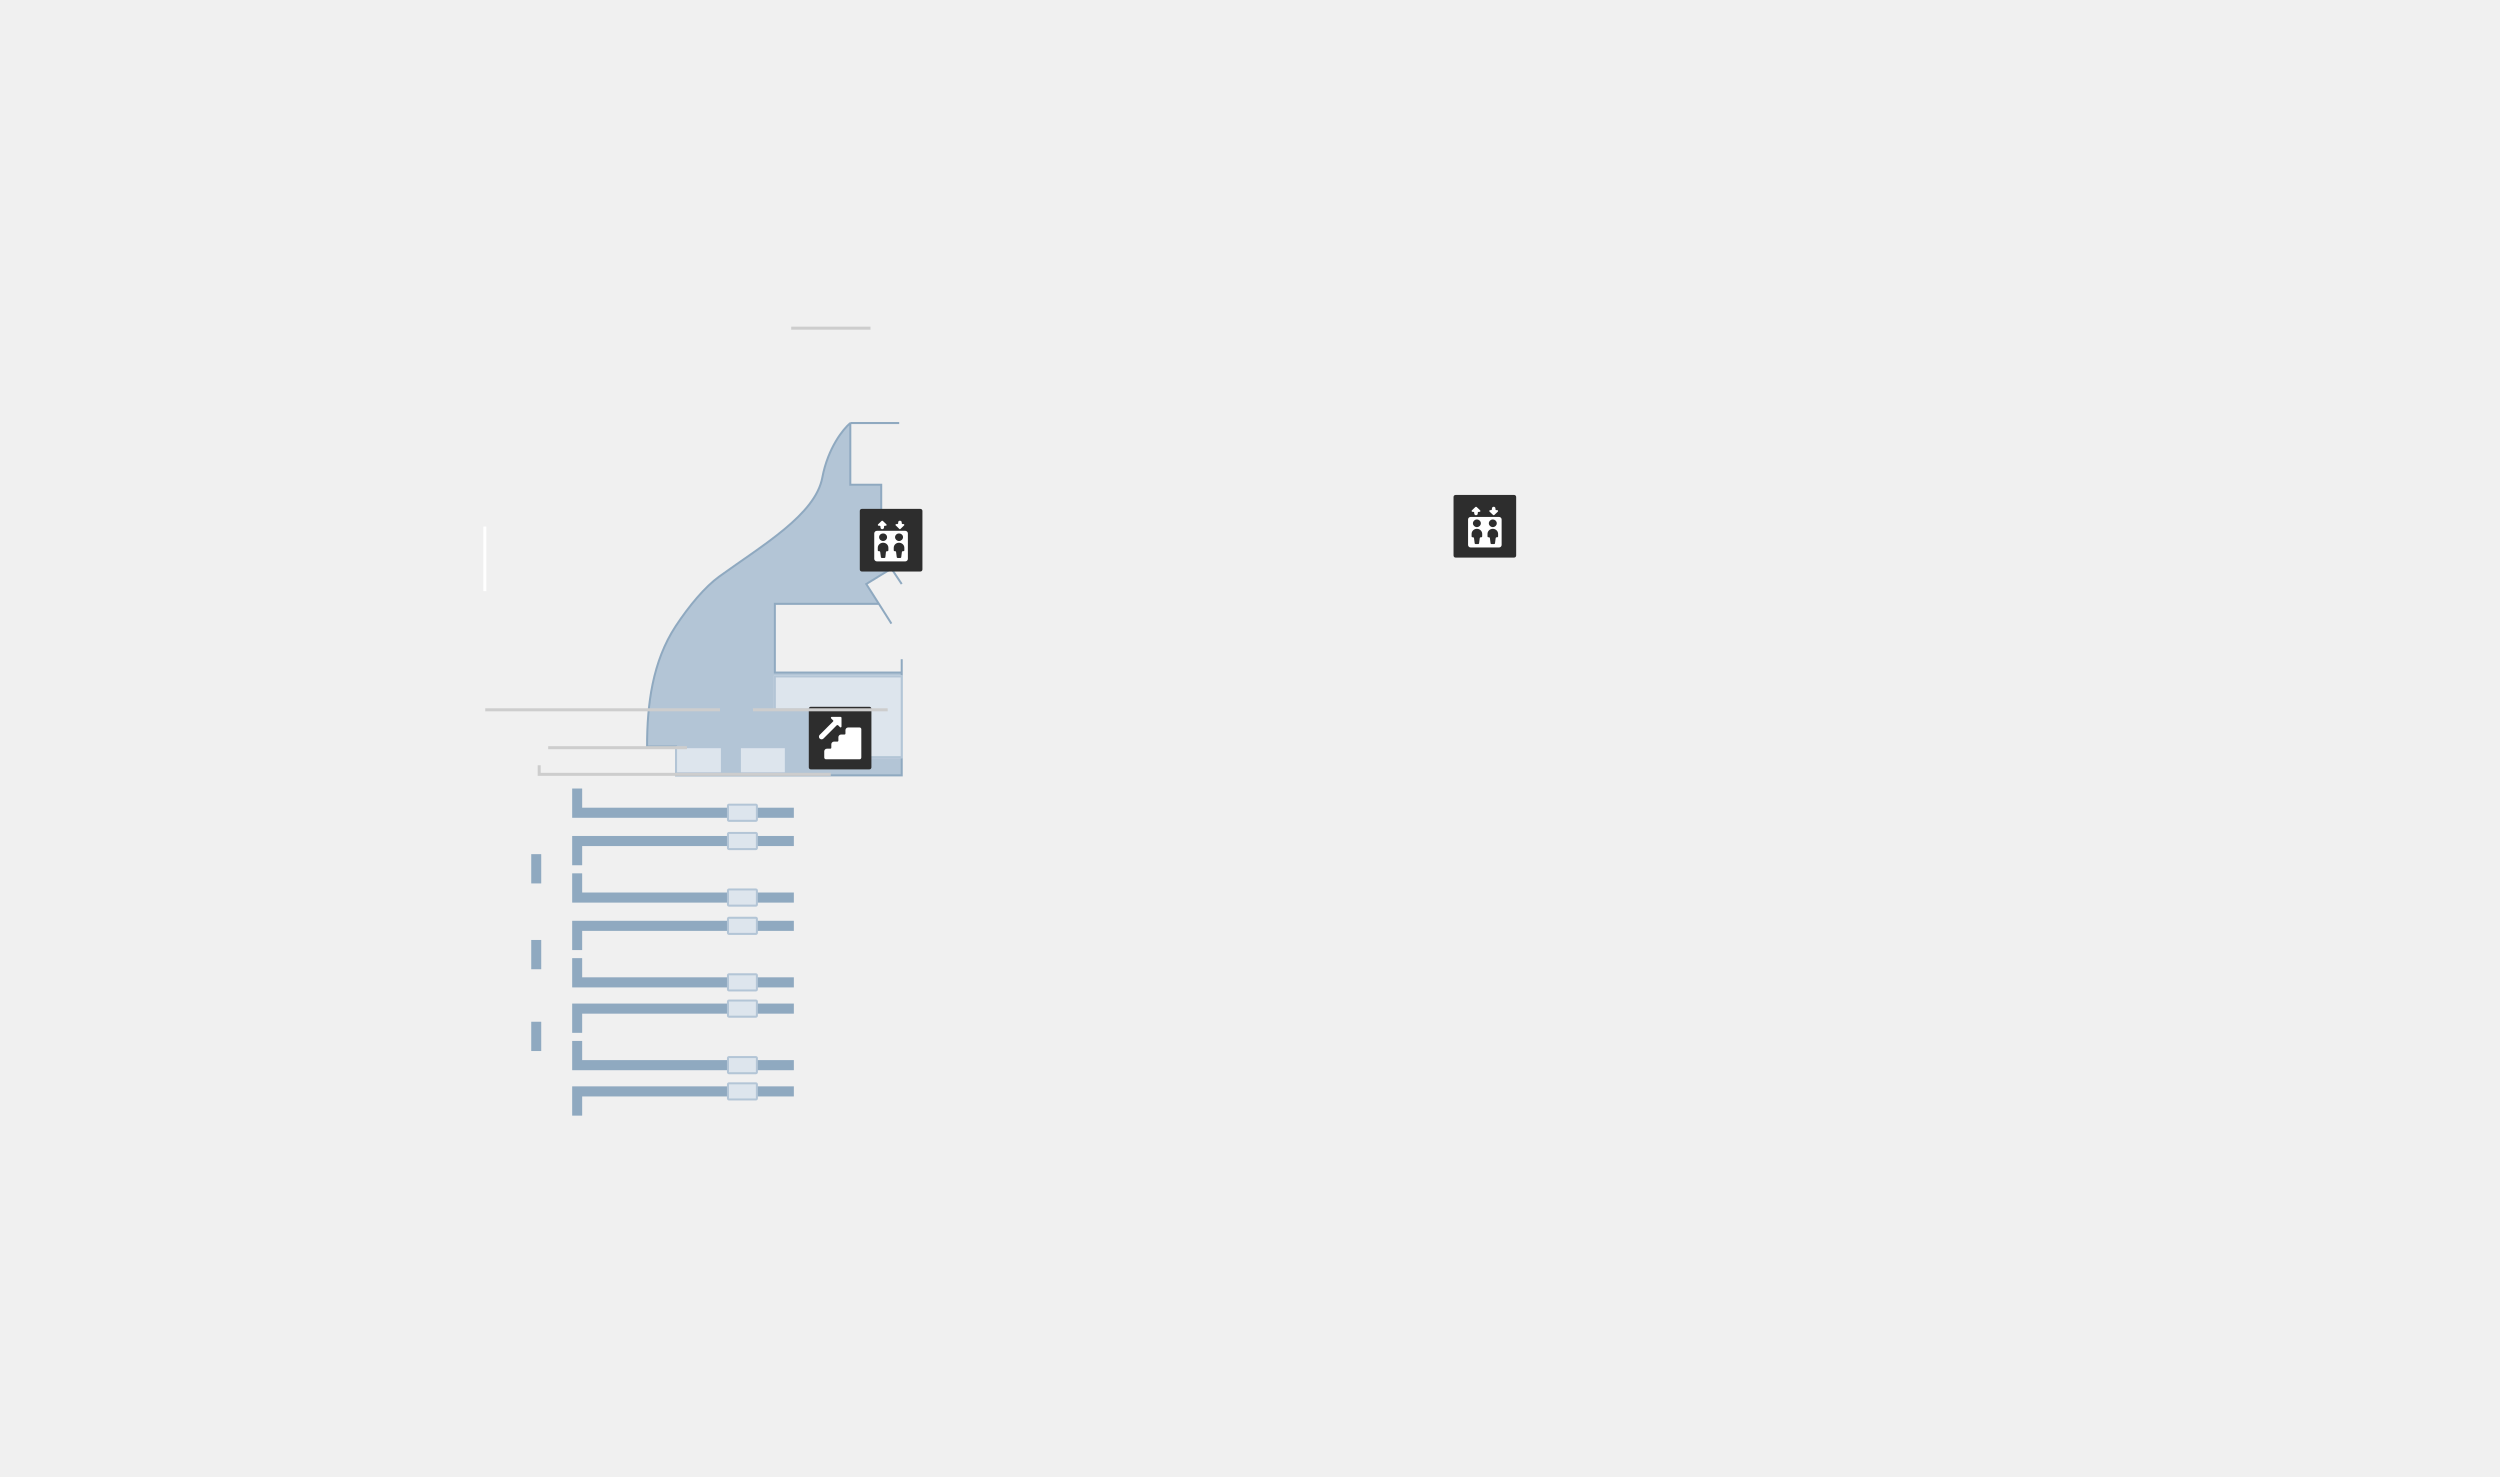
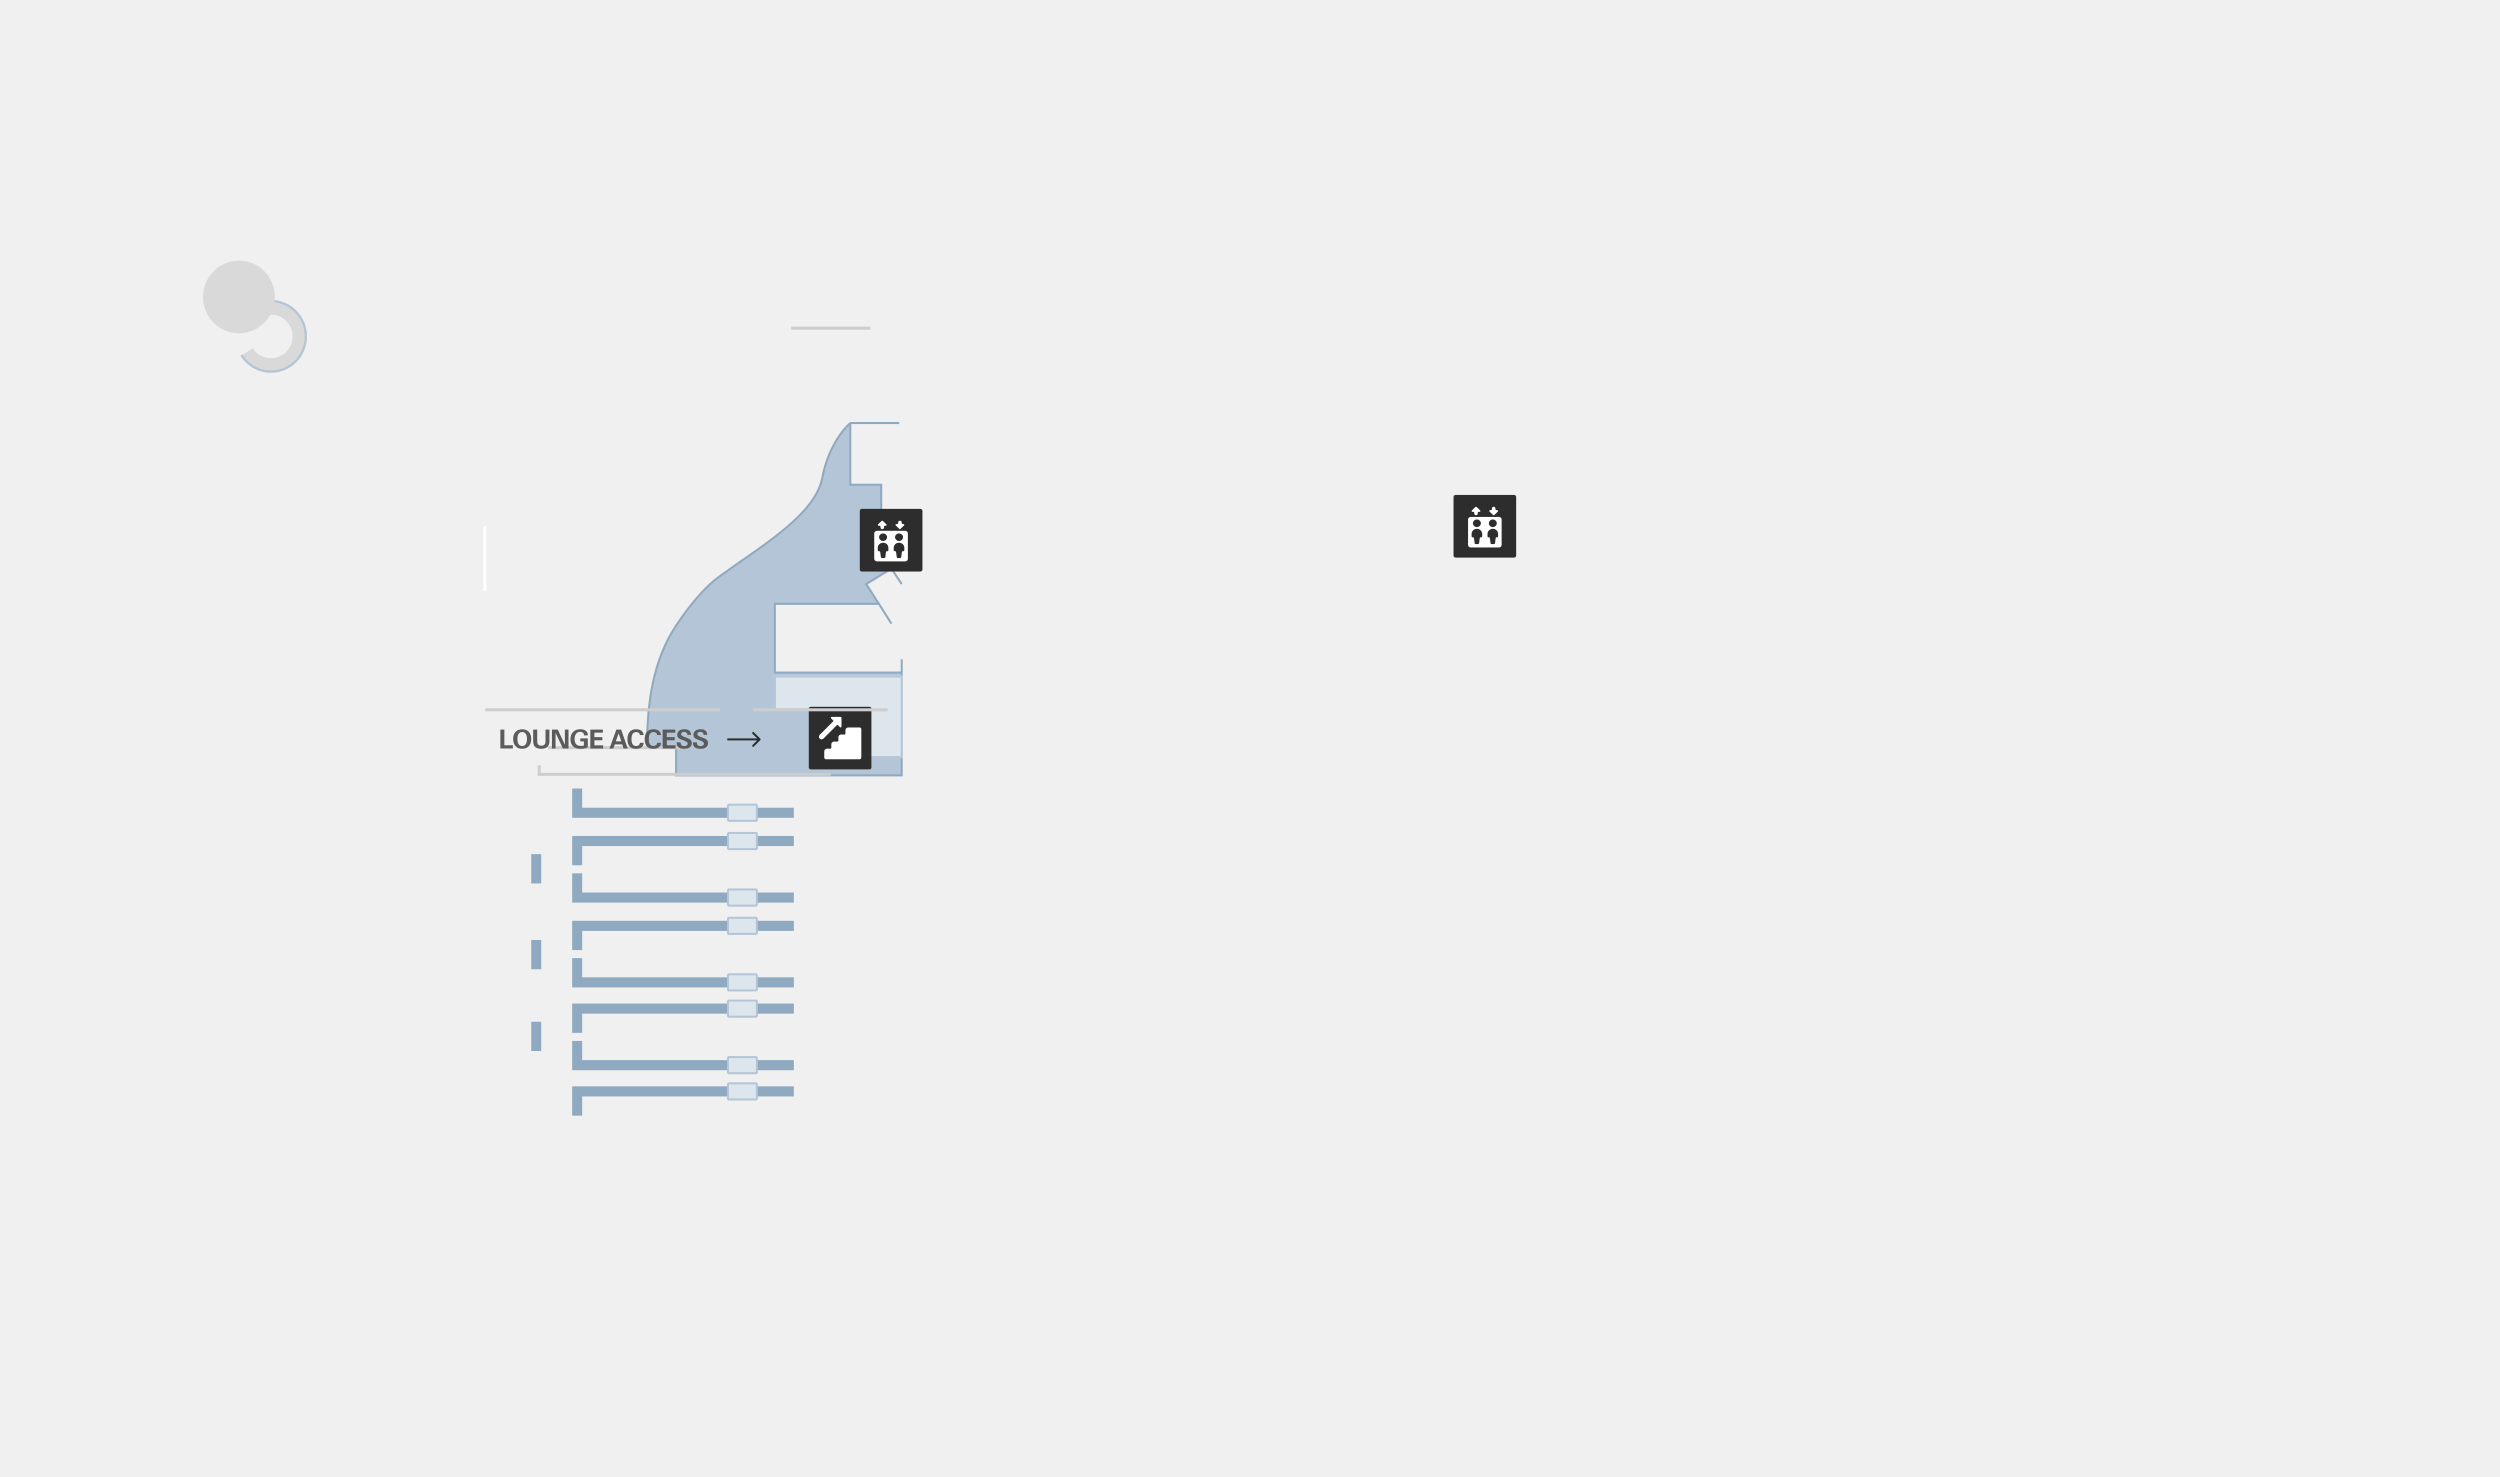
<svg xmlns="http://www.w3.org/2000/svg" version="1.2" viewBox="0 0 2475 1462" width="2475" height="1462">
  <defs>
    <clipPath clipPathUnits="userSpaceOnUse" id="cp1">
      <path d="m893.67 668.69v81.96h-87.98v-47.13h-39.55v-34.83z" />
    </clipPath>
  </defs>
  <style>.a{fill:#b3c5d6}.b{fill:none;stroke:#8fa9c0;stroke-width:2}.c{fill:#dde5ed}.d{fill:#2d2d2d}.e{fill:#fff}.f{fill:none;stroke:#fff;stroke-width:3}.g{fill:none;stroke:#cdcdcd;stroke-width:3}.h{fill:#dde5ed;stroke:#b3c5d6;stroke-width:2}</style>
  <path class="a" d="m669.3 767.6h223.4v-101.8h-125.6v-68h103l-12.5-19.6 24.9-15.3-10.1-15.2v-67.8h-30.6v-61.1c-7 5.8-22.2 24.7-27.7 54-6.9 36.7-59.1 66.9-101.8 97.8-14.6 10.5-30.2 29.4-43.3 49.2-23 35-28.4 77.4-28.4 119.3h28.7z" />
  <path class="b" d="m841.8 418.8c-7 5.8-22.2 24.7-27.7 54-6.9 36.7-59.1 66.9-101.8 97.8-14.6 10.5-30.2 29.4-43.3 49.2-23 35-28.4 77.4-28.4 119.3h28.7v28.5h223.4v-101.8m-50.9-247v61.1h30.6v67.8l10.1 15.2m-40.7-144.1h48.4m2.5 159.4l-10.2-15.3m0 0l-24.9 15.3 12.5 19.6m0 0h-103v68h125.6m-10.2-48.4l-12.4-19.6m22.6 68v-13.2" />
  <path class="c" d="m893.7 668.7v81.9h-88v-47.1h-39.6v-34.8z" />
  <g clip-path="url(#cp1)">
    <path class="a" d="m893.7 668.7h2v-2h-2zm0 81.9v2h2v-2zm-88 0h-2v2h2zm0-47.1h2v-2h-2zm-39.6 0h-2v2h2zm0-34.8v-2h-2v2zm127.6 0h-2v81.9h2 2v-81.9zm0 81.9v-2h-88v2 2h88zm-88 0h2v-47.1h-2-2v47.1zm0-47.1v-2h-39.6v2 2h39.6zm-39.6 0h2v-34.8h-2-2v34.8zm0-34.8v2h127.6v-2-2h-127.6z" />
  </g>
  <path fill-rule="evenodd" class="d" d="m853.2 503.8h58c1.1 0 2 0.9 2 2v58c0 1.1-0.9 2-2 2h-58c-1.1 0-2-0.9-2-2v-58c0-1.1 0.9-2 2-2z" />
  <path class="e" d="m869.9 520.5h0.9c0.5 0 0.9 0.4 0.9 0.8v0.9c0 0.9 0.7 1.7 1.7 1.7 1 0 1.8-0.8 1.8-1.7v-0.9c0-0.4 0.3-0.8 0.8-0.8h0.9c0.4 0 0.7-0.2 0.8-0.5 0.2-0.3 0.1-0.7-0.2-0.9l-3.5-3.4q-0.2-0.2-0.6-0.2-0.4 0-0.6 0.2l-3.5 3.4c-0.3 0.2-0.3 0.6-0.2 0.9 0.1 0.3 0.5 0.5 0.8 0.5z" />
  <path class="e" d="m890.3 523.6q0.2 0.3 0.6 0.3 0.4 0 0.6-0.3l3.5-3.4c0.3-0.2 0.4-0.6 0.2-0.9-0.1-0.3-0.4-0.5-0.8-0.5h-0.9c-0.4 0-0.8-0.4-0.8-0.8v-0.9c0-0.9-0.8-1.6-1.8-1.6-1 0-1.7 0.7-1.7 1.6v0.9c0 0.4-0.4 0.8-0.9 0.8h-0.9c-0.3 0-0.7 0.2-0.8 0.5-0.1 0.3-0.1 0.7 0.2 0.9z" />
  <path class="e" d="m896.2 525.5c1.4 0 2.6 1.2 2.6 2.6v25.2c0 1.3-1.2 2.5-2.6 2.5h-28c-1.5 0-2.7-1.2-2.7-2.5v-25.2c0-1.4 1.2-2.6 2.7-2.6zm-21.9 11.8c-2.9 0-5.3 2.2-5.3 5v2.6c0 0.4 0.4 0.8 0.9 0.8h0.6c0.5 0 0.9 0.3 0.9 0.7l0.7 5.3c0.1 0.4 0.4 0.7 0.9 0.7h2.6c0.4 0 0.8-0.3 0.9-0.7l0.6-5.3c0.1-0.4 0.5-0.7 0.9-0.7h0.7c0.4 0 0.8-0.4 0.8-0.8v-2.6c0-2.8-2.3-5-5.2-5zm15.7 0c-2.9 0-5.2 2.2-5.2 5v2.6c0 0.4 0.4 0.8 0.9 0.8h0.6c0.4 0 0.8 0.3 0.8 0.7l0.7 5.3c0.1 0.4 0.5 0.7 0.9 0.7h2.6c0.5 0 0.9-0.3 0.9-0.7l0.7-5.3c0-0.4 0.4-0.7 0.9-0.7h0.6c0.5 0 0.9-0.4 0.9-0.8v-2.6c0-2.8-2.4-5-5.3-5zm-15.7-9.2c-2.2 0-4 1.6-4 3.7 0 2.1 1.8 3.8 4 3.8 2.2 0 3.9-1.7 3.9-3.8 0-2.1-1.7-3.7-3.9-3.7zm15.7 0c-2.1 0-3.9 1.6-3.9 3.7 0 2.1 1.8 3.8 3.9 3.8 2.2 0 4-1.7 4-3.8 0-2.1-1.8-3.7-4-3.7z" />
  <path class="f" d="m480 585.2v-63.9" />
  <path fill-rule="evenodd" class="d" d="m802.7 699.7h58c1.1 0 2 0.9 2 2v58c0 1.1-0.9 2-2 2h-58c-1.1 0-2-0.9-2-2v-58c0-1.1 0.9-2 2-2z" />
  <path class="e" d="m852.7 721.9c0-0.9-0.7-1.7-1.7-1.7h-11.4c-1.4 0-2.6 1.2-2.6 2.6v3.5c0 0.5-0.4 0.9-0.9 0.9h-3.5c-1.4 0-2.6 1.2-2.6 2.6v3.5c0 0.5-0.4 0.9-0.9 0.9h-3.5c-1.4 0-2.6 1.2-2.6 2.6v3.5c0 0.5-0.4 0.9-0.9 0.9h-3.5c-1.4 0-2.6 1.2-2.6 2.6v6.1c0 1 0.8 1.8 1.7 1.8h33.3c1 0 1.7-0.8 1.7-1.8z" />
  <path class="e" d="m831.6 719.9c0.2 0.3 0.6 0.3 0.9 0.2 0.3-0.1 0.6-0.4 0.6-0.8v-8.7c0-0.5-0.4-0.9-0.9-0.9h-8.8c-0.3 0-0.6 0.2-0.8 0.5-0.1 0.3 0 0.7 0.2 1l1.9 1.9q0.3 0.2 0.3 0.6 0 0.4-0.3 0.6l-13.2 13.2c-1 1-1 2.7 0 3.7 1 1 2.7 1 3.7 0l13.2-13.2q0.3-0.2 0.6-0.2 0.4 0 0.7 0.2z" />
  <path class="g" d="m480.4 702.7h232.4" />
-   <path fill-rule="evenodd" class="h" d="m733.5 739.7h43.5c0.5 0 1 0.4 1 1v23.9c0 0.6-0.5 1-1 1h-43.5c-0.5 0-1-0.4-1-1v-23.9c0-0.6 0.5-1 1-1z" />
  <path class="g" d="m745.4 702.7h133.4m-95.5-377.8h78.5" />
-   <path fill-rule="evenodd" class="h" d="m670.3 739.7h43.4c0.6 0 1 0.4 1 1v23.9c0 0.6-0.4 1-1 1h-43.4c-0.6 0-1-0.4-1-1v-23.9c0-0.6 0.4-1 1-1z" />
  <path class="g" d="m542.7 740.2h137.4" />
  <path class="g" d="m822.5 766.6h-288.7v-9" />
  <rect x="525.92" y="1011.53" width="9.886" height="28.986" fill="#8FA9C0" />
  <rect x="525.92" y="930.564" width="9.886" height="28.986" fill="#8FA9C0" />
  <rect x="525.92" y="845.604" width="9.886" height="28.986" fill="#8FA9C0" />
  <path d="M785.914 1075.49V1085.49H576.339V1104.48H566.453V1075.49H785.914Z" fill="#8FA9C0" />
  <path d="M785.914 1059.5V1049.51H576.339V1030.52H566.453V1059.5H785.914Z" fill="#8FA9C0" />
  <path d="M785.914 993.533V1003.53H576.339V1022.52H566.453V993.533H785.914Z" fill="#8FA9C0" />
  <path d="M785.914 977.541V967.546H576.339V948.556H566.453V977.541H785.914Z" fill="#8FA9C0" />
  <path d="M785.914 911.58V921.575H576.339V940.565H566.453V911.58H785.914Z" fill="#8FA9C0" />
  <path d="M785.914 809.619V799.624H576.339V780.633H566.453V809.619H785.914Z" fill="#8FA9C0" />
  <path d="M785.914 893.588V883.593H576.339V864.603H566.453V893.588H785.914Z" fill="#8FA9C0" />
  <path d="M785.914 827.611V837.606H576.339V856.597H566.453V827.611H785.914Z" fill="#8FA9C0" />
  <rect x="720.68" y="1072.49" width="28.646" height="15.991" rx="1" fill="#DDE5ED" stroke="#B3C5D6" stroke-width="2" />
  <rect x="720.68" y="1046.51" width="28.646" height="15.991" rx="1" fill="#DDE5ED" stroke="#B3C5D6" stroke-width="2" />
  <rect x="720.68" y="990.533" width="28.646" height="15.991" rx="1" fill="#DDE5ED" stroke="#B3C5D6" stroke-width="2" />
  <rect x="720.68" y="964.549" width="28.646" height="15.991" rx="1" fill="#DDE5ED" stroke="#B3C5D6" stroke-width="2" />
  <rect x="720.68" y="908.58" width="28.646" height="15.991" rx="1" fill="#DDE5ED" stroke="#B3C5D6" stroke-width="2" />
  <rect x="720.68" y="880.588" width="28.646" height="15.991" rx="1" fill="#DDE5ED" stroke="#B3C5D6" stroke-width="2" />
  <rect x="720.68" y="824.619" width="28.646" height="15.991" rx="1" fill="#DDE5ED" stroke="#B3C5D6" stroke-width="2" />
  <rect x="720.68" y="796.63" width="28.646" height="15.991" rx="1" fill="#DDE5ED" stroke="#B3C5D6" stroke-width="2" />
  <rect x="1439" y="490" width="62" height="62" rx="2" fill="#2D2D2D" />
  <path d="M1457.75 506.72H1458.62C1459.11 506.72 1459.5 507.096 1459.5 507.56V508.4C1459.5 509.328 1460.28 510.08 1461.25 510.08C1462.22 510.08 1463 509.328 1463 508.4V507.56C1463 507.096 1463.39 506.72 1463.87 506.72H1464.75C1465.1 506.721 1465.42 506.516 1465.56 506.202C1465.7 505.888 1465.62 505.526 1465.37 505.285L1461.87 501.925C1461.7 501.768 1461.48 501.679 1461.25 501.679C1461.02 501.679 1460.79 501.768 1460.63 501.925L1457.13 505.285C1456.88 505.526 1456.8 505.888 1456.94 506.202C1457.08 506.516 1457.4 506.721 1457.75 506.72Z" fill="white" />
  <path d="M1478.13 509.835C1478.29 509.993 1478.52 510.082 1478.75 510.082C1478.98 510.082 1479.2 509.993 1479.37 509.835L1482.87 506.475C1483.12 506.235 1483.2 505.873 1483.06 505.559C1482.92 505.245 1482.6 505.04 1482.25 505.041H1481.37C1480.89 505.041 1480.5 504.665 1480.5 504.201V503.361C1480.5 502.433 1479.72 501.681 1478.75 501.681C1477.78 501.681 1477 502.433 1477 503.361V504.201C1477 504.665 1476.61 505.041 1476.12 505.041H1475.25C1474.9 505.04 1474.58 505.245 1474.44 505.559C1474.3 505.873 1474.38 506.235 1474.63 506.475L1478.13 509.835Z" fill="white" />
  <path d="M1484 511.76C1485.45 511.76 1486.62 512.888 1486.62 514.279V539.479C1486.62 540.871 1485.45 542 1484 542H1456C1454.55 542 1453.38 540.871 1453.38 539.479V514.279C1453.38 512.888 1454.55 511.76 1456 511.76H1484ZM1462.12 523.52C1459.23 523.52 1456.88 525.776 1456.88 528.56V531.08C1456.88 531.544 1457.27 531.92 1457.75 531.92H1458.38C1458.82 531.917 1459.2 532.233 1459.25 532.655L1459.94 537.905C1459.99 538.327 1460.37 538.643 1460.81 538.64H1463.42C1463.87 538.643 1464.24 538.327 1464.3 537.905L1464.98 532.655C1465.04 532.233 1465.41 531.917 1465.86 531.92H1466.5C1466.98 531.92 1467.37 531.544 1467.38 531.08V528.56C1467.37 525.776 1465.02 523.52 1462.12 523.52ZM1477.88 523.52C1474.98 523.52 1472.63 525.776 1472.62 528.56V531.08C1472.63 531.544 1473.02 531.92 1473.5 531.92H1474.11C1474.56 531.917 1474.93 532.233 1474.99 532.655L1475.67 537.905C1475.73 538.327 1476.11 538.643 1476.55 538.64H1479.17C1479.62 538.643 1479.99 538.327 1480.05 537.905L1480.73 532.655C1480.79 532.233 1481.16 531.917 1481.61 531.92H1482.25C1482.73 531.92 1483.12 531.544 1483.12 531.08V528.56C1483.12 525.776 1480.77 523.52 1477.88 523.52ZM1462.12 514.279C1459.95 514.282 1458.19 515.973 1458.19 518.06C1458.19 520.147 1459.95 521.84 1462.12 521.84C1464.3 521.84 1466.06 520.147 1466.06 518.06C1466.06 515.972 1464.3 514.279 1462.12 514.279ZM1477.88 514.279C1475.7 514.282 1473.94 515.973 1473.94 518.06C1473.94 520.147 1475.7 521.84 1477.88 521.84C1480.05 521.84 1481.81 520.147 1481.81 518.06C1481.81 515.972 1480.05 514.279 1477.88 514.279Z" fill="white" />
+   <path d="M238.287 352.368C242.367 358.85 248.391 363.841 255.479 366.612C262.567 369.382 270.345 369.787 277.676 367.765C285.007 365.744 291.506 361.403 296.221 355.378C300.936 349.352 303.62 341.96 303.88 334.281C304.14 326.603 301.962 319.042 297.665 312.705C293.369 306.368 287.179 301.588 280.001 299.065C272.824 296.541 265.036 296.407 257.778 298.681C250.519 300.955 244.172 305.519 239.663 311.704L251.123 320.242C253.828 316.532 257.637 313.793 261.992 312.429C266.347 311.064 271.019 311.145 275.326 312.659C279.632 314.173 283.346 317.041 285.924 320.843C288.502 324.645 289.809 329.182 289.653 333.789C289.497 338.396 287.887 342.832 285.058 346.447C282.229 350.062 278.329 352.666 273.931 353.879C269.532 355.092 264.865 354.85 260.612 353.187C256.36 351.525 252.745 348.53 250.297 344.641L238.287 352.368Z" fill="#D9D9D9" />
+   <path d="M238.147 352.199C242.21 358.691 248.222 363.699 255.302 366.488C262.383 369.277 270.16 369.702 277.496 367.699C284.833 365.697 291.343 361.373 296.073 355.361C300.804 349.348 303.507 341.962 303.786 334.285C304.066 326.607 301.907 319.04 297.627 312.692C293.347 306.344 287.169 301.548 279.998 299.005C272.827 296.463 265.04 296.308 257.776 298.563C250.511 300.818 244.152 305.365 239.628 311.538L241.383 312.853C245.63 307.059 251.599 302.792 258.417 300.675C265.235 298.558 272.545 298.703 279.275 301.09C286.006 303.476 291.804 307.978 295.822 313.936C299.84 319.895 301.866 326.997 301.603 334.203C301.341 341.41 298.804 348.342 294.363 353.986C289.923 359.629 283.813 363.688 276.927 365.567C270.041 367.446 262.741 367.048 256.095 364.43C249.449 361.812 243.807 357.112 239.993 351.018L238.147 352.199Z" fill="#B3C5D6" />
+   <ellipse cx="236.588" cy="293.982" rx="35.589" ry="35.982" fill="#D9D9D9" />
+   <path d="M495.346 741V722.274H499.333V737.826H507.775V741H495.346ZM512.219 731.567C512.219 733.844 512.621 735.575 513.425 736.76C514.229 737.936 515.406 738.524 516.955 738.524C518.512 738.524 519.693 737.936 520.497 736.76C521.301 735.575 521.703 733.844 521.703 731.567C521.703 729.333 521.296 727.632 520.484 726.464C519.671 725.287 518.495 724.699 516.955 724.699C515.423 724.699 514.251 725.287 513.438 726.464C512.626 727.64 512.219 729.341 512.219 731.567ZM508.03 731.542C508.03 728.588 508.83 726.261 510.429 724.56C512.037 722.85 514.221 721.995 516.98 721.995C519.731 721.995 521.902 722.85 523.493 724.56C525.092 726.261 525.892 728.588 525.892 731.542C525.892 734.597 525.105 736.993 523.531 738.728C521.957 740.454 519.773 741.317 516.98 741.317C514.179 741.317 511.987 740.454 510.404 738.728C508.821 737.001 508.03 734.606 508.03 731.542ZM527.848 722.274H531.835V734.081C531.835 735.469 532.177 736.506 532.863 737.191C533.557 737.877 534.606 738.22 536.011 738.22C537.408 738.22 538.432 737.873 539.084 737.179C539.744 736.476 540.074 735.384 540.074 733.903V722.274H543.921V733.802C543.921 736.324 543.256 738.203 541.927 739.438C540.607 740.674 538.593 741.292 535.884 741.292C533.151 741.292 531.128 740.683 529.816 739.464C528.504 738.237 527.848 736.349 527.848 733.802V722.274ZM546.41 741V722.274H552.186L559.232 737.331V722.274H562.825V741H557.277L550.003 725.499V741H546.41ZM581.945 731.021V739.781C580.912 740.298 579.804 740.683 578.619 740.937C577.434 741.19 576.122 741.317 574.683 741.317C571.518 741.317 569.072 740.501 567.345 738.867C565.619 737.225 564.756 734.902 564.756 731.897C564.756 728.791 565.623 726.362 567.358 724.61C569.093 722.85 571.501 721.97 574.582 721.97C576.858 721.97 578.661 722.49 579.99 723.531C581.327 724.572 581.996 725.965 581.996 727.708V728.051H578.225C578.174 726.9 577.819 726.024 577.159 725.423C576.499 724.822 575.563 724.521 574.353 724.521C572.652 724.521 571.306 725.169 570.316 726.464C569.334 727.759 568.843 729.528 568.843 731.771C568.843 733.971 569.36 735.638 570.392 736.772C571.433 737.907 572.961 738.474 574.975 738.474C575.5 738.474 576.016 738.444 576.524 738.385C577.04 738.317 577.544 738.22 578.035 738.093L578.048 734.005H574.48V731.021H581.945ZM584.396 741V722.274H596.825V725.372H588.459V729.79H596.304V732.837H588.459V737.877H597.117V741H584.396ZM603.403 741L610.195 722.274H614.918L621.443 741H617.368L616.035 736.976H608.634L607.174 741H603.403ZM609.649 733.903H615.057L612.48 725.969L609.649 733.903ZM637.301 735.389C637.165 737.318 636.446 738.791 635.142 739.807C633.839 740.814 632.011 741.317 629.658 741.317C626.865 741.317 624.749 740.505 623.31 738.88C621.872 737.255 621.152 734.868 621.152 731.72C621.152 728.58 621.893 726.172 623.374 724.496C624.855 722.812 626.975 721.97 629.734 721.97C631.986 721.97 633.767 722.478 635.079 723.493C636.399 724.5 637.106 725.897 637.199 727.683H633.505C633.462 726.785 633.115 726.07 632.464 725.537C631.812 724.995 630.953 724.725 629.887 724.725C628.329 724.725 627.153 725.309 626.357 726.477C625.57 727.636 625.177 729.358 625.177 731.644C625.177 733.996 625.566 735.744 626.345 736.887C627.123 738.021 628.312 738.588 629.912 738.588C630.945 738.588 631.787 738.296 632.438 737.712C633.098 737.128 633.462 736.354 633.53 735.389H637.301ZM654.39 735.389C654.254 737.318 653.535 738.791 652.231 739.807C650.928 740.814 649.1 741.317 646.747 741.317C643.954 741.317 641.838 740.505 640.399 738.88C638.96 737.255 638.241 734.868 638.241 731.72C638.241 728.58 638.982 726.172 640.463 724.496C641.944 722.812 644.064 721.97 646.823 721.97C649.074 721.97 650.856 722.478 652.168 723.493C653.488 724.5 654.195 725.897 654.288 727.683H650.594C650.551 726.785 650.204 726.07 649.553 725.537C648.901 724.995 648.042 724.725 646.975 724.725C645.418 724.725 644.242 725.309 643.446 726.477C642.659 727.636 642.266 729.358 642.266 731.644C642.266 733.996 642.655 735.744 643.433 736.887C644.212 738.021 645.401 738.588 647.001 738.588C648.033 738.588 648.876 738.296 649.527 737.712C650.187 737.128 650.551 736.354 650.619 735.389H654.39ZM656.054 741V722.274H668.482V725.372H660.116V729.79H667.962V732.837H660.116V737.877H668.774V741H656.054ZM669.88 734.919H673.803C673.803 736.163 674.107 737.098 674.717 737.725C675.335 738.351 676.261 738.664 677.497 738.664C678.487 738.664 679.291 738.423 679.909 737.94C680.535 737.45 680.849 736.832 680.849 736.087C680.849 734.91 679.38 733.823 676.443 732.824C676.249 732.757 676.109 732.71 676.024 732.685C675.931 732.651 675.804 732.608 675.644 732.558C674.002 732.016 672.817 731.474 672.089 730.933C671.564 730.543 671.158 730.048 670.87 729.447C670.591 728.838 670.451 728.165 670.451 727.429C670.451 725.744 671.086 724.411 672.355 723.43C673.633 722.439 675.373 721.944 677.573 721.944C679.63 721.944 681.221 722.423 682.347 723.379C683.481 724.335 684.048 725.677 684.048 727.403V727.505H680.569C680.485 726.532 680.163 725.791 679.604 725.283C679.054 724.775 678.293 724.521 677.319 724.521C676.38 724.521 675.631 724.737 675.072 725.169C674.522 725.601 674.247 726.18 674.247 726.908C674.247 728.042 675.787 729.109 678.868 730.107C678.978 730.141 679.059 730.167 679.109 730.184C681.462 730.962 683.007 731.741 683.743 732.52C684.488 733.298 684.86 734.373 684.86 735.744C684.86 737.488 684.192 738.854 682.854 739.845C681.526 740.826 679.672 741.317 677.294 741.317C674.823 741.317 672.969 740.805 671.733 739.781C670.498 738.757 669.88 737.221 669.88 735.173V734.919ZM685.953 734.919H689.876C689.876 736.163 690.181 737.098 690.79 737.725C691.408 738.351 692.335 738.664 693.57 738.664C694.561 738.664 695.365 738.423 695.982 737.94C696.609 737.45 696.922 736.832 696.922 736.087C696.922 734.91 695.453 733.823 692.517 732.824C692.322 732.757 692.182 732.71 692.098 732.685C692.005 732.651 691.878 732.608 691.717 732.558C690.075 732.016 688.89 731.474 688.162 730.933C687.637 730.543 687.231 730.048 686.943 729.447C686.664 728.838 686.524 728.165 686.524 727.429C686.524 725.744 687.159 724.411 688.429 723.43C689.707 722.439 691.446 721.944 693.646 721.944C695.703 721.944 697.294 722.423 698.42 723.379C699.554 724.335 700.121 725.677 700.121 727.403V727.505H696.643C696.558 726.532 696.236 725.791 695.678 725.283C695.128 724.775 694.366 724.521 693.393 724.521C692.453 724.521 691.704 724.737 691.146 725.169C690.595 725.601 690.32 726.18 690.32 726.908C690.32 728.042 691.861 729.109 694.941 730.107C695.051 730.141 695.132 730.167 695.183 730.184C697.535 730.962 699.08 731.741 699.816 732.52C700.561 733.298 700.934 734.373 700.934 735.744C700.934 737.488 700.265 738.854 698.928 739.845C697.599 740.826 695.745 741.317 693.367 741.317C690.896 741.317 689.042 740.805 687.807 739.781C686.571 738.757 685.953 737.221 685.953 735.173V734.919Z" fill="#5B5B5B" />
+   <path d="M752.707 732.707C753.098 732.317 753.098 731.683 752.707 731.293L746.343 724.929C745.953 724.538 745.319 724.538 744.929 724.929C744.538 725.319 744.538 725.953 744.929 726.343L750.586 732L744.929 737.657C744.538 738.047 744.538 738.681 744.929 739.071C745.319 739.462 745.953 739.462 746.343 739.071L752.707 732.707ZM720 732L720 733L752 733L752 732L752 731L720 731L720 732Z" fill="#2D2D2D" />
</svg>
